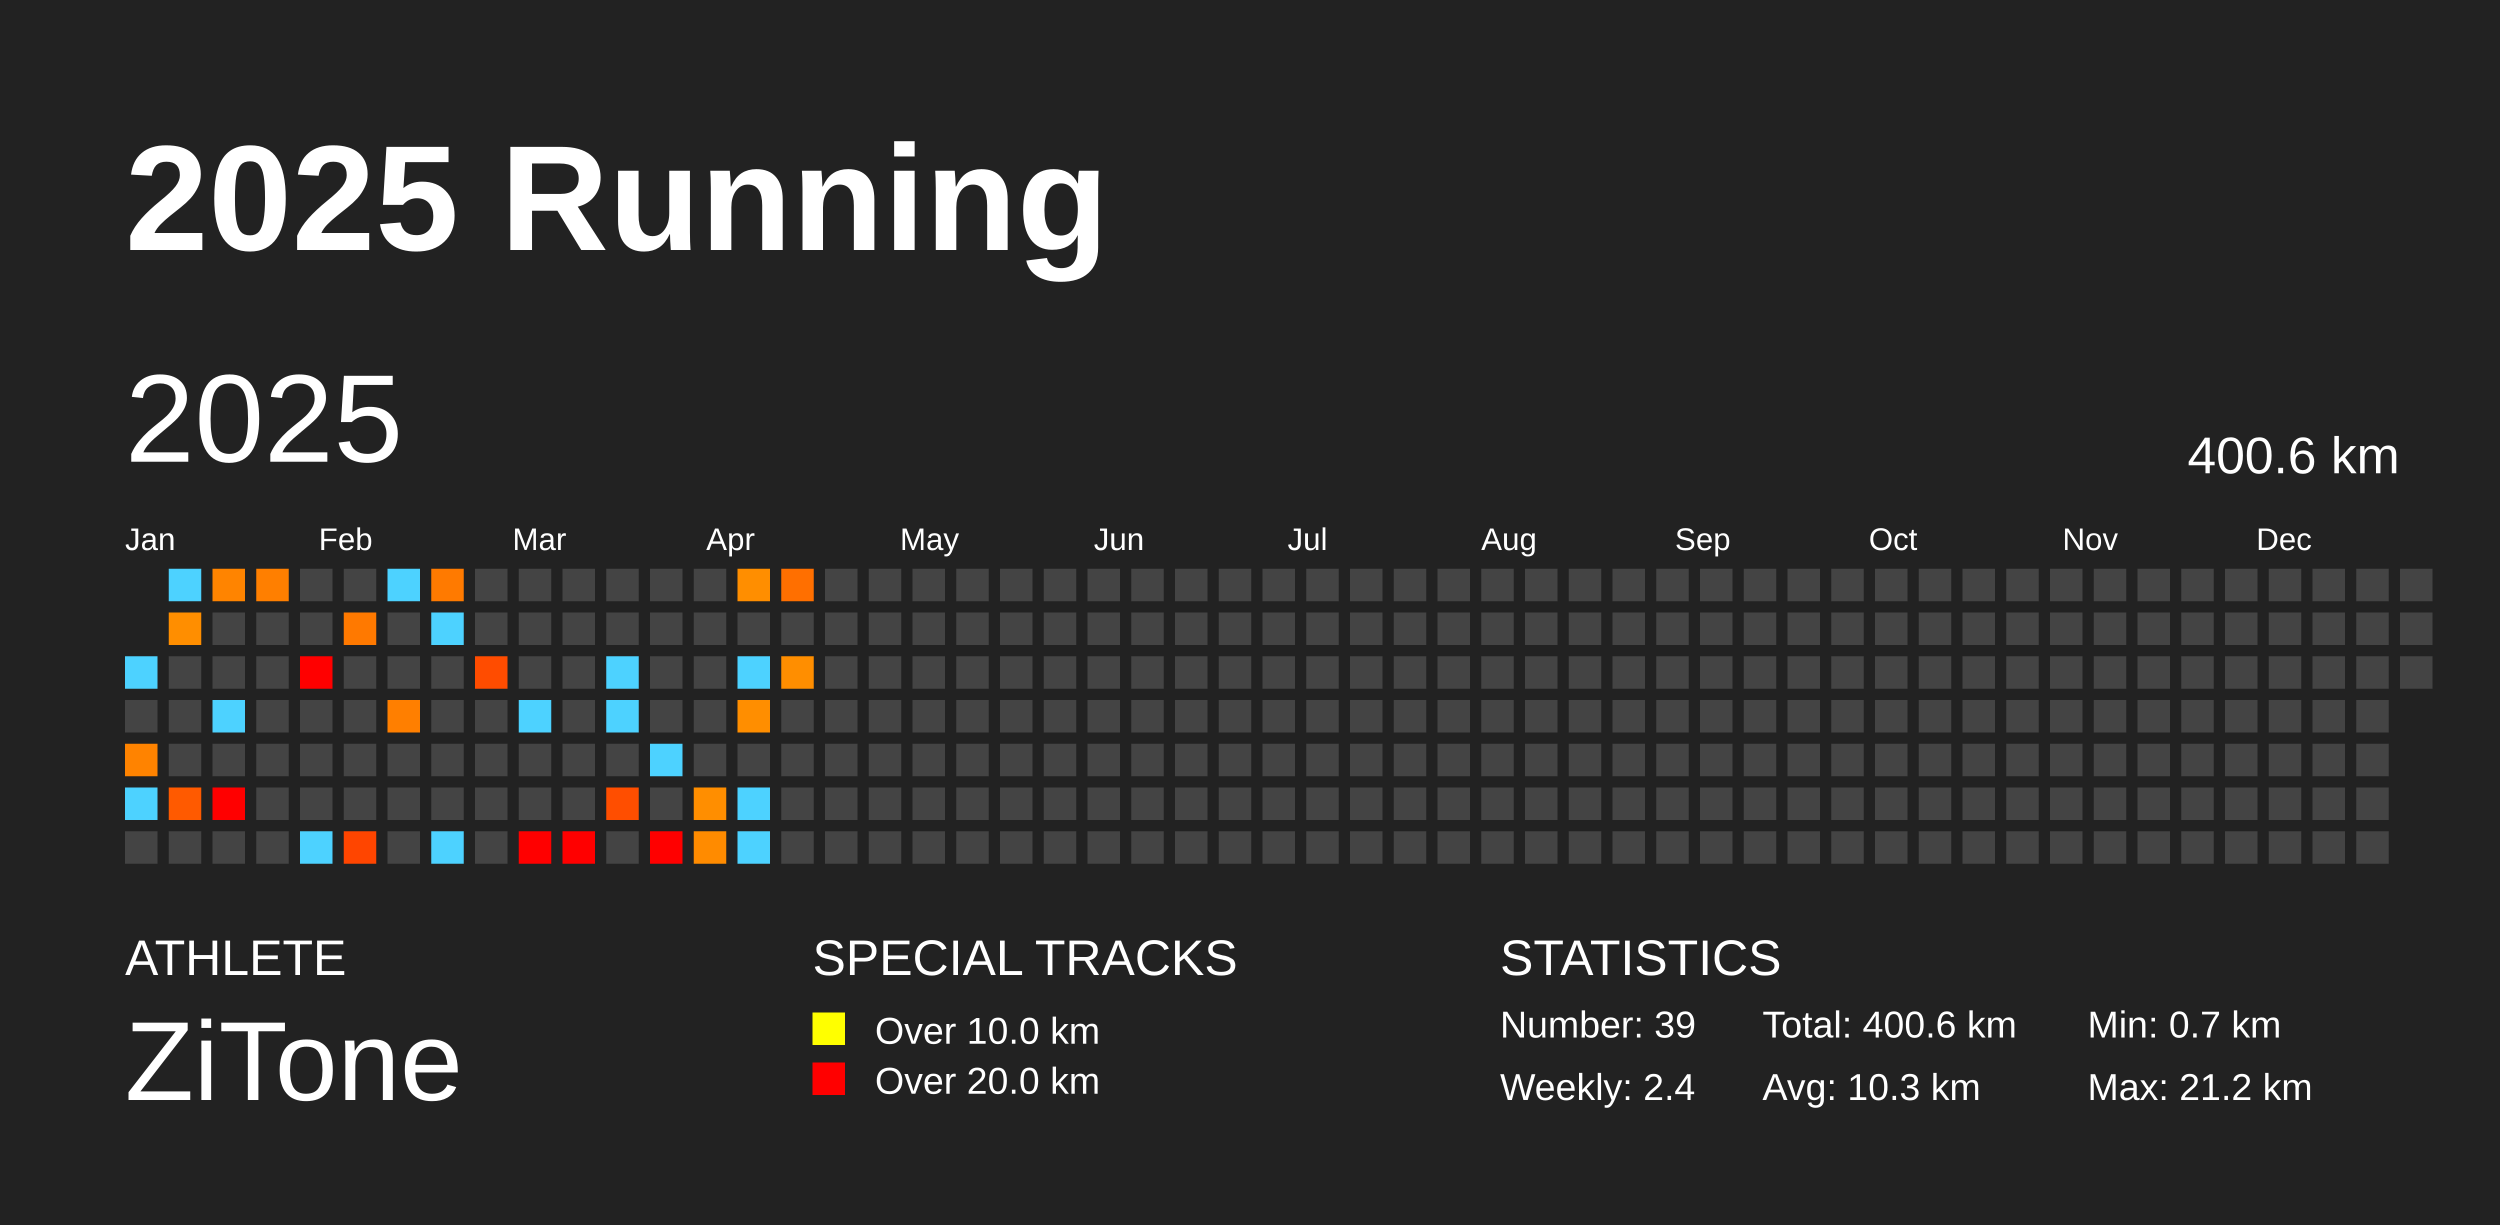
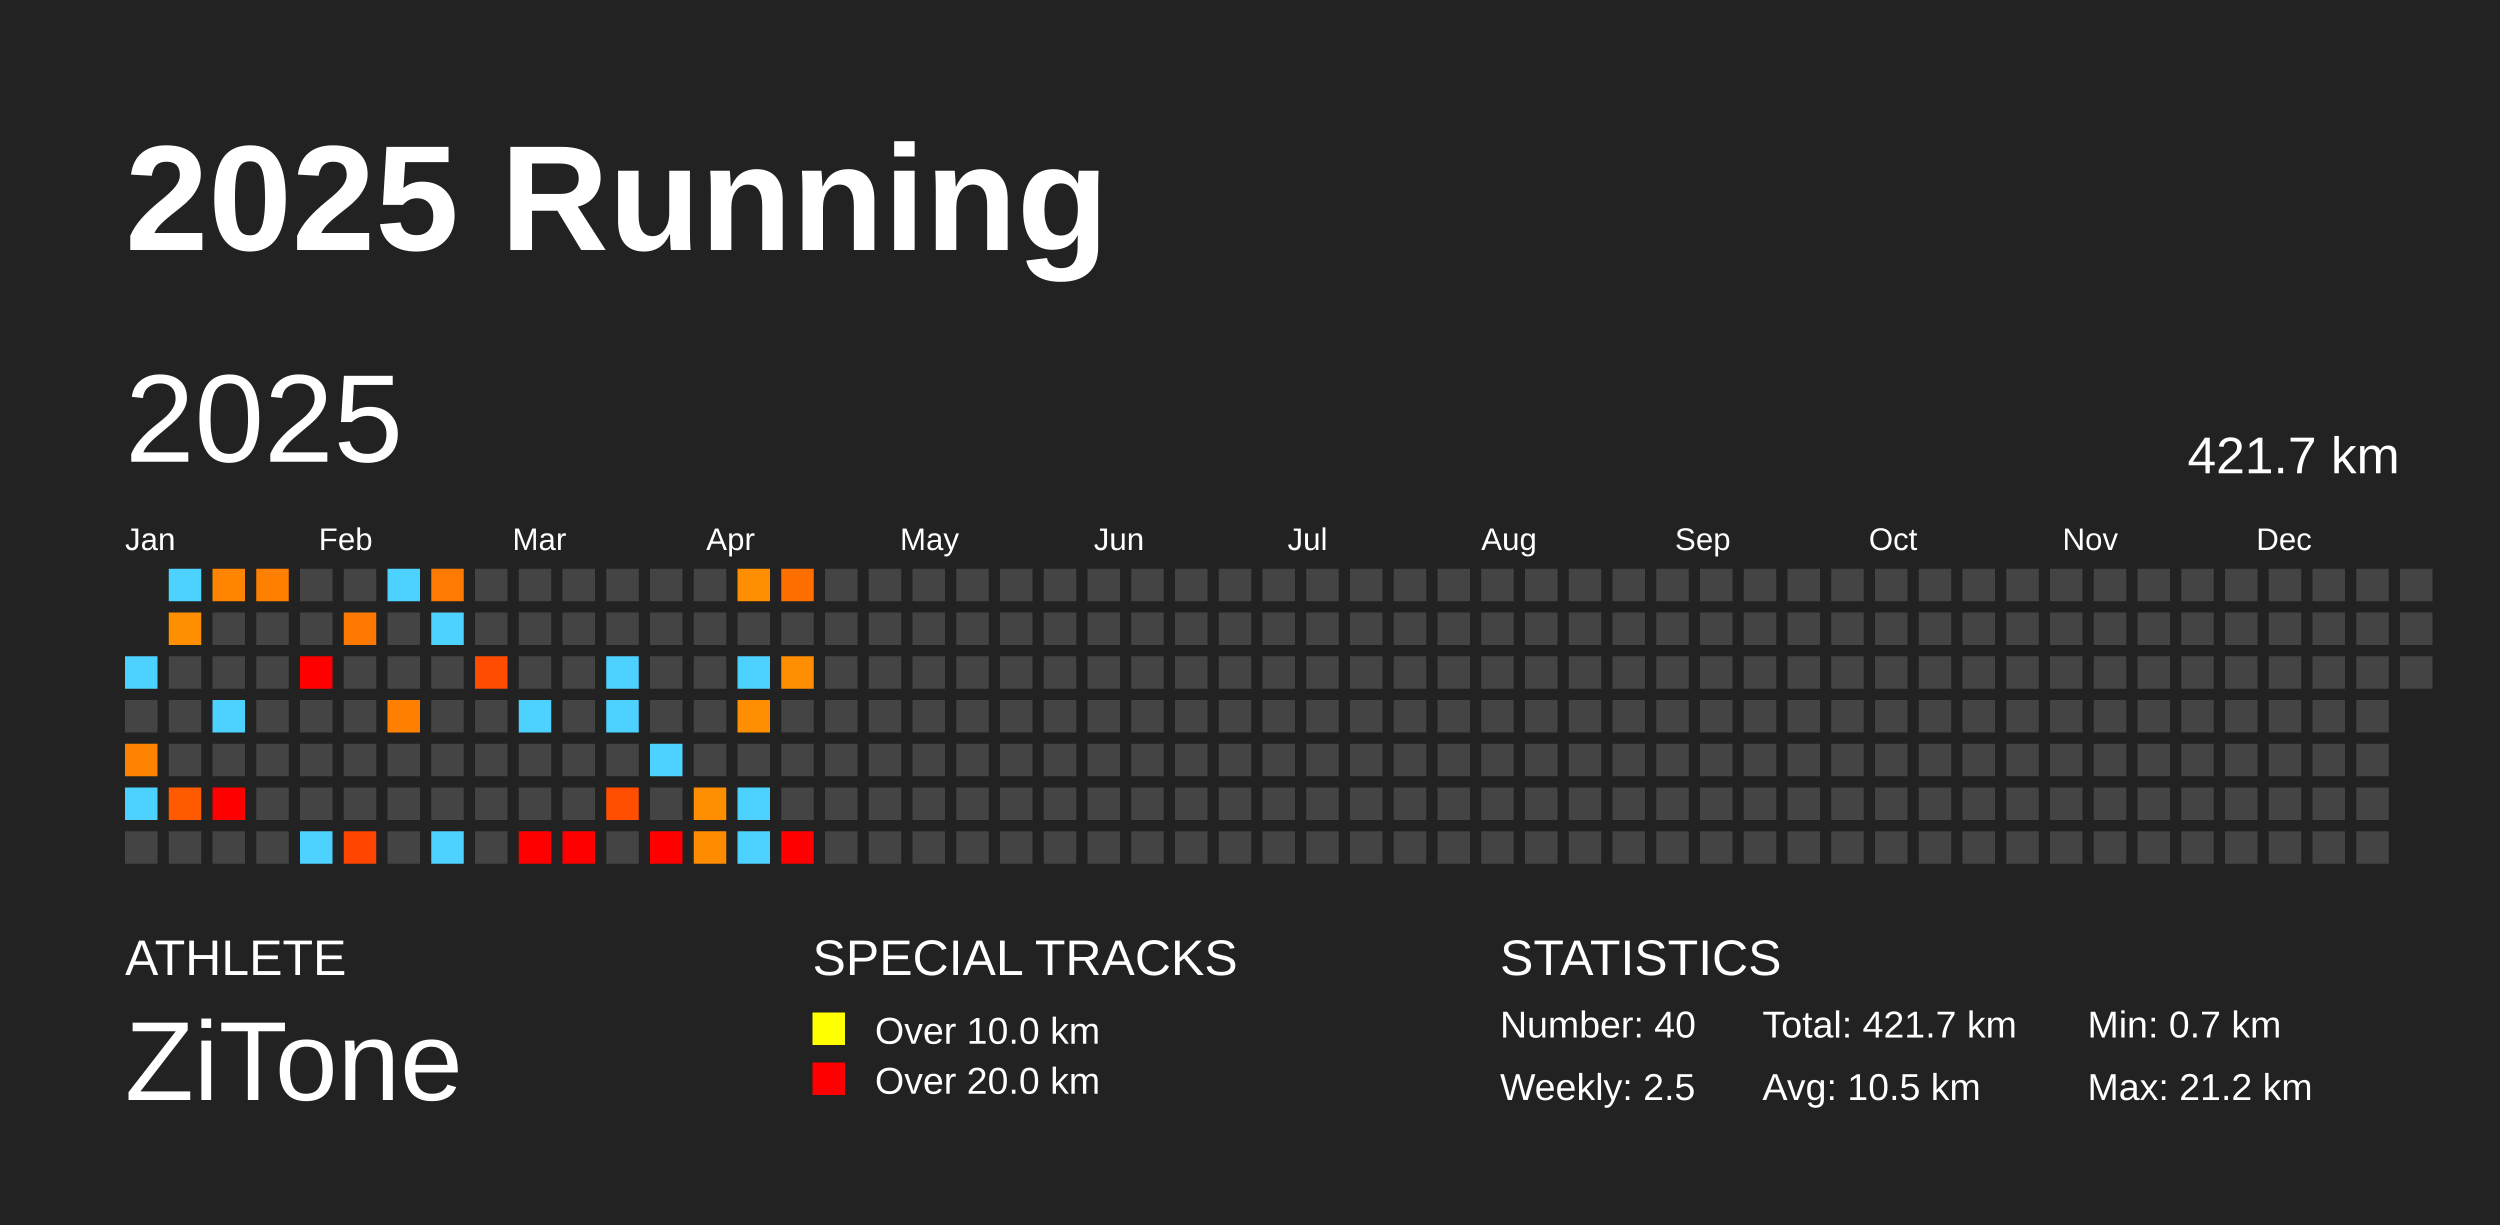
<svg xmlns="http://www.w3.org/2000/svg" baseProfile="full" height="98mm" version="1.1" viewBox="0,0,200,98" width="200mm">
  <defs />
  <rect fill="#222222" height="98" width="200" x="0" y="0" />
  <text fill="#FFFFFF" style="font-size:12px; font-family:Arial; font-weight:bold;" x="10" y="20">2025 Running</text>
  <text fill="#FFFFFF" style="font-size:4px; font-family:Arial" x="10" y="78">ATHLETE</text>
  <text fill="#FFFFFF" style="font-size:9px; font-family:Arial" x="10" y="88">ZiTone</text>
  <text fill="#FFFFFF" style="font-size:4px; font-family:Arial" x="65" y="78">SPECIAL TRACKS</text>
  <rect fill="yellow" height="2.6" width="2.6" x="65" y="81" />
  <text fill="#FFFFFF" style="font-size:3px; font-family:Arial" x="70" y="83.5">Over 10.0 km</text>
  <rect fill="red" height="2.6" width="2.6" x="65" y="85" />
  <text fill="#FFFFFF" style="font-size:3px; font-family:Arial" x="70" y="87.5">Over 20.0 km</text>
  <text fill="#FFFFFF" style="font-size:4px; font-family:Arial" x="120" y="78">STATISTICS</text>
-   <text fill="#FFFFFF" style="font-size:3px; font-family:Arial" x="120" y="83">Number: 39</text>
-   <text fill="#FFFFFF" style="font-size:3px; font-family:Arial" x="120" y="88">Weekly: 2.4</text>
-   <text fill="#FFFFFF" style="font-size:3px; font-family:Arial" x="141" y="83">Total: 400.6 km</text>
-   <text fill="#FFFFFF" style="font-size:3px; font-family:Arial" x="141" y="88">Avg: 10.3 km</text>
+   <text fill="#FFFFFF" style="font-size:3px; font-family:Arial" x="120" y="83">Number: 40</text>
+   <text fill="#FFFFFF" style="font-size:3px; font-family:Arial" x="120" y="88">Weekly: 2.5</text>
+   <text fill="#FFFFFF" style="font-size:3px; font-family:Arial" x="141" y="83">Total: 421.7 km</text>
+   <text fill="#FFFFFF" style="font-size:3px; font-family:Arial" x="141" y="88">Avg: 10.5 km</text>
  <text fill="#FFFFFF" style="font-size:3px; font-family:Arial" x="167" y="83">Min: 0.7 km</text>
  <text fill="#FFFFFF" style="font-size:3px; font-family:Arial" x="167" y="88">Max: 21.2 km</text>
  <text dominant-baseline="hanging" fill="#FFFFFF" style="font-size:10.0px; font-family:Arial;" x="10" y="30">2025</text>
-   <text dominant-baseline="hanging" fill="#FFFFFF" style="font-size:4.125px; font-family:Arial;" x="175" y="35">400.6 km</text>
+   <text dominant-baseline="hanging" fill="#FFFFFF" style="font-size:4.125px; font-family:Arial;" x="175" y="35">421.7 km</text>
  <text fill="#FFFFFF" style="font-size:2.5px; font-family:Arial" x="10.0" y="44">Jan</text>
  <text fill="#FFFFFF" style="font-size:2.5px; font-family:Arial" x="25.5" y="44">Feb</text>
  <text fill="#FFFFFF" style="font-size:2.5px; font-family:Arial" x="41.0" y="44">Mar</text>
  <text fill="#FFFFFF" style="font-size:2.5px; font-family:Arial" x="56.5" y="44">Apr</text>
  <text fill="#FFFFFF" style="font-size:2.5px; font-family:Arial" x="72.0" y="44">May</text>
  <text fill="#FFFFFF" style="font-size:2.5px; font-family:Arial" x="87.5" y="44">Jun</text>
  <text fill="#FFFFFF" style="font-size:2.5px; font-family:Arial" x="103.0" y="44">Jul</text>
  <text fill="#FFFFFF" style="font-size:2.5px; font-family:Arial" x="118.5" y="44">Aug</text>
  <text fill="#FFFFFF" style="font-size:2.5px; font-family:Arial" x="134.0" y="44">Sep</text>
  <text fill="#FFFFFF" style="font-size:2.5px; font-family:Arial" x="149.5" y="44">Oct</text>
  <text fill="#FFFFFF" style="font-size:2.5px; font-family:Arial" x="165.0" y="44">Nov</text>
  <text fill="#FFFFFF" style="font-size:2.5px; font-family:Arial" x="180.5" y="44">Dec</text>
  <rect fill="#4dd2ff" height="2.6" width="2.6" x="10.0" y="52.5" />
  <rect fill="#444444" height="2.6" width="2.6" x="10.0" y="56.0" />
  <rect fill="#ff8300" height="2.6" width="2.6" x="10.0" y="59.5" />
  <rect fill="#4dd2ff" height="2.6" width="2.6" x="10.0" y="63.0" />
  <rect fill="#444444" height="2.6" width="2.6" x="10.0" y="66.5" />
  <rect fill="#4dd2ff" height="2.6" width="2.6" x="13.5" y="45.5" />
  <rect fill="#ff8e00" height="2.6" width="2.6" x="13.5" y="49.0" />
  <rect fill="#444444" height="2.6" width="2.6" x="13.5" y="52.5" />
  <rect fill="#444444" height="2.6" width="2.6" x="13.5" y="56.0" />
  <rect fill="#444444" height="2.6" width="2.6" x="13.5" y="59.5" />
  <rect fill="#ff5a00" height="2.6" width="2.6" x="13.5" y="63.0" />
  <rect fill="#444444" height="2.6" width="2.6" x="13.5" y="66.5" />
  <rect fill="#ff8400" height="2.6" width="2.6" x="17.0" y="45.5" />
  <rect fill="#444444" height="2.6" width="2.6" x="17.0" y="49.0" />
  <rect fill="#444444" height="2.6" width="2.6" x="17.0" y="52.5" />
  <rect fill="#4dd2ff" height="2.6" width="2.6" x="17.0" y="56.0" />
  <rect fill="#444444" height="2.6" width="2.6" x="17.0" y="59.5" />
  <rect fill="red" height="2.6" width="2.6" x="17.0" y="63.0" />
  <rect fill="#444444" height="2.6" width="2.6" x="17.0" y="66.5" />
  <rect fill="#ff7f00" height="2.6" width="2.6" x="20.5" y="45.5" />
  <rect fill="#444444" height="2.6" width="2.6" x="20.5" y="49.0" />
  <rect fill="#444444" height="2.6" width="2.6" x="20.5" y="52.5" />
  <rect fill="#444444" height="2.6" width="2.6" x="20.5" y="56.0" />
  <rect fill="#444444" height="2.6" width="2.6" x="20.5" y="59.5" />
  <rect fill="#444444" height="2.6" width="2.6" x="20.5" y="63.0" />
  <rect fill="#444444" height="2.6" width="2.6" x="20.5" y="66.5" />
  <rect fill="#444444" height="2.6" width="2.6" x="24.0" y="45.5" />
  <rect fill="#444444" height="2.6" width="2.6" x="24.0" y="49.0" />
  <rect fill="red" height="2.6" width="2.6" x="24.0" y="52.5" />
  <rect fill="#444444" height="2.6" width="2.6" x="24.0" y="56.0" />
  <rect fill="#444444" height="2.6" width="2.6" x="24.0" y="59.5" />
  <rect fill="#444444" height="2.6" width="2.6" x="24.0" y="63.0" />
  <rect fill="#4dd2ff" height="2.6" width="2.6" x="24.0" y="66.5" />
  <rect fill="#444444" height="2.6" width="2.6" x="27.5" y="45.5" />
  <rect fill="#ff7900" height="2.6" width="2.6" x="27.5" y="49.0" />
  <rect fill="#444444" height="2.6" width="2.6" x="27.5" y="52.5" />
  <rect fill="#444444" height="2.6" width="2.6" x="27.5" y="56.0" />
  <rect fill="#444444" height="2.6" width="2.6" x="27.5" y="59.5" />
  <rect fill="#444444" height="2.6" width="2.6" x="27.5" y="63.0" />
  <rect fill="#ff4500" height="2.6" width="2.6" x="27.5" y="66.5" />
  <rect fill="#4dd2ff" height="2.6" width="2.6" x="31.0" y="45.5" />
  <rect fill="#444444" height="2.6" width="2.6" x="31.0" y="49.0" />
  <rect fill="#444444" height="2.6" width="2.6" x="31.0" y="52.5" />
  <rect fill="#ff7f00" height="2.6" width="2.6" x="31.0" y="56.0" />
  <rect fill="#444444" height="2.6" width="2.6" x="31.0" y="59.5" />
  <rect fill="#444444" height="2.6" width="2.6" x="31.0" y="63.0" />
  <rect fill="#444444" height="2.6" width="2.6" x="31.0" y="66.5" />
  <rect fill="#ff7a00" height="2.6" width="2.6" x="34.5" y="45.5" />
  <rect fill="#4dd2ff" height="2.6" width="2.6" x="34.5" y="49.0" />
  <rect fill="#444444" height="2.6" width="2.6" x="34.5" y="52.5" />
  <rect fill="#444444" height="2.6" width="2.6" x="34.5" y="56.0" />
  <rect fill="#444444" height="2.6" width="2.6" x="34.5" y="59.5" />
  <rect fill="#444444" height="2.6" width="2.6" x="34.5" y="63.0" />
  <rect fill="#4dd2ff" height="2.6" width="2.6" x="34.5" y="66.5" />
  <rect fill="#444444" height="2.6" width="2.6" x="38.0" y="45.5" />
  <rect fill="#444444" height="2.6" width="2.6" x="38.0" y="49.0" />
  <rect fill="#ff4c00" height="2.6" width="2.6" x="38.0" y="52.5" />
  <rect fill="#444444" height="2.6" width="2.6" x="38.0" y="56.0" />
  <rect fill="#444444" height="2.6" width="2.6" x="38.0" y="59.5" />
  <rect fill="#444444" height="2.6" width="2.6" x="38.0" y="63.0" />
  <rect fill="#444444" height="2.6" width="2.6" x="38.0" y="66.5" />
  <rect fill="#444444" height="2.6" width="2.6" x="41.5" y="45.5" />
  <rect fill="#444444" height="2.6" width="2.6" x="41.5" y="49.0" />
  <rect fill="#444444" height="2.6" width="2.6" x="41.5" y="52.5" />
  <rect fill="#4dd2ff" height="2.6" width="2.6" x="41.5" y="56.0" />
  <rect fill="#444444" height="2.6" width="2.6" x="41.5" y="59.5" />
  <rect fill="#444444" height="2.6" width="2.6" x="41.5" y="63.0" />
  <rect fill="red" height="2.6" width="2.6" x="41.5" y="66.5" />
  <rect fill="#444444" height="2.6" width="2.6" x="45.0" y="45.5" />
  <rect fill="#444444" height="2.6" width="2.6" x="45.0" y="49.0" />
  <rect fill="#444444" height="2.6" width="2.6" x="45.0" y="52.5" />
  <rect fill="#444444" height="2.6" width="2.6" x="45.0" y="56.0" />
  <rect fill="#444444" height="2.6" width="2.6" x="45.0" y="59.5" />
  <rect fill="#444444" height="2.6" width="2.6" x="45.0" y="63.0" />
  <rect fill="red" height="2.6" width="2.6" x="45.0" y="66.5" />
  <rect fill="#444444" height="2.6" width="2.6" x="48.5" y="45.5" />
  <rect fill="#444444" height="2.6" width="2.6" x="48.5" y="49.0" />
  <rect fill="#4dd2ff" height="2.6" width="2.6" x="48.5" y="52.5" />
  <rect fill="#4dd2ff" height="2.6" width="2.6" x="48.5" y="56.0" />
  <rect fill="#444444" height="2.6" width="2.6" x="48.5" y="59.5" />
  <rect fill="#ff4e00" height="2.6" width="2.6" x="48.5" y="63.0" />
  <rect fill="#444444" height="2.6" width="2.6" x="48.5" y="66.5" />
  <rect fill="#444444" height="2.6" width="2.6" x="52.0" y="45.5" />
  <rect fill="#444444" height="2.6" width="2.6" x="52.0" y="49.0" />
  <rect fill="#444444" height="2.6" width="2.6" x="52.0" y="52.5" />
  <rect fill="#444444" height="2.6" width="2.6" x="52.0" y="56.0" />
  <rect fill="#4dd2ff" height="2.6" width="2.6" x="52.0" y="59.5" />
  <rect fill="#444444" height="2.6" width="2.6" x="52.0" y="63.0" />
  <rect fill="red" height="2.6" width="2.6" x="52.0" y="66.5" />
  <rect fill="#444444" height="2.6" width="2.6" x="55.5" y="45.5" />
  <rect fill="#444444" height="2.6" width="2.6" x="55.5" y="49.0" />
  <rect fill="#444444" height="2.6" width="2.6" x="55.5" y="52.5" />
  <rect fill="#444444" height="2.6" width="2.6" x="55.5" y="56.0" />
  <rect fill="#444444" height="2.6" width="2.6" x="55.5" y="59.5" />
  <rect fill="#ff8e00" height="2.6" width="2.6" x="55.5" y="63.0" />
  <rect fill="#ff8b00" height="2.6" width="2.6" x="55.5" y="66.5" />
  <rect fill="#ff8e00" height="2.6" width="2.6" x="59.0" y="45.5" />
  <rect fill="#444444" height="2.6" width="2.6" x="59.0" y="49.0" />
  <rect fill="#4dd2ff" height="2.6" width="2.6" x="59.0" y="52.5" />
  <rect fill="#ff8e00" height="2.6" width="2.6" x="59.0" y="56.0" />
  <rect fill="#444444" height="2.6" width="2.6" x="59.0" y="59.5" />
  <rect fill="#4dd2ff" height="2.6" width="2.6" x="59.0" y="63.0" />
  <rect fill="#4dd2ff" height="2.6" width="2.6" x="59.0" y="66.5" />
  <rect fill="#ff6f00" height="2.6" width="2.6" x="62.5" y="45.5" />
  <rect fill="#444444" height="2.6" width="2.6" x="62.5" y="49.0" />
  <rect fill="#ff8e00" height="2.6" width="2.6" x="62.5" y="52.5" />
  <rect fill="#444444" height="2.6" width="2.6" x="62.5" y="56.0" />
  <rect fill="#444444" height="2.6" width="2.6" x="62.5" y="59.5" />
  <rect fill="#444444" height="2.6" width="2.6" x="62.5" y="63.0" />
-   <rect fill="#444444" height="2.6" width="2.6" x="62.5" y="66.5" />
+   <rect fill="red" height="2.6" width="2.6" x="62.5" y="66.5" />
  <rect fill="#444444" height="2.6" width="2.6" x="66.0" y="45.5" />
  <rect fill="#444444" height="2.6" width="2.6" x="66.0" y="49.0" />
  <rect fill="#444444" height="2.6" width="2.6" x="66.0" y="52.5" />
  <rect fill="#444444" height="2.6" width="2.6" x="66.0" y="56.0" />
  <rect fill="#444444" height="2.6" width="2.6" x="66.0" y="59.5" />
  <rect fill="#444444" height="2.6" width="2.6" x="66.0" y="63.0" />
  <rect fill="#444444" height="2.6" width="2.6" x="66.0" y="66.5" />
  <rect fill="#444444" height="2.6" width="2.6" x="69.5" y="45.5" />
  <rect fill="#444444" height="2.6" width="2.6" x="69.5" y="49.0" />
  <rect fill="#444444" height="2.6" width="2.6" x="69.5" y="52.5" />
  <rect fill="#444444" height="2.6" width="2.6" x="69.5" y="56.0" />
  <rect fill="#444444" height="2.6" width="2.6" x="69.5" y="59.5" />
  <rect fill="#444444" height="2.6" width="2.6" x="69.5" y="63.0" />
  <rect fill="#444444" height="2.6" width="2.6" x="69.5" y="66.5" />
  <rect fill="#444444" height="2.6" width="2.6" x="73.0" y="45.5" />
  <rect fill="#444444" height="2.6" width="2.6" x="73.0" y="49.0" />
  <rect fill="#444444" height="2.6" width="2.6" x="73.0" y="52.5" />
  <rect fill="#444444" height="2.6" width="2.6" x="73.0" y="56.0" />
  <rect fill="#444444" height="2.6" width="2.6" x="73.0" y="59.5" />
  <rect fill="#444444" height="2.6" width="2.6" x="73.0" y="63.0" />
  <rect fill="#444444" height="2.6" width="2.6" x="73.0" y="66.5" />
  <rect fill="#444444" height="2.6" width="2.6" x="76.5" y="45.5" />
  <rect fill="#444444" height="2.6" width="2.6" x="76.5" y="49.0" />
  <rect fill="#444444" height="2.6" width="2.6" x="76.5" y="52.5" />
  <rect fill="#444444" height="2.6" width="2.6" x="76.5" y="56.0" />
  <rect fill="#444444" height="2.6" width="2.6" x="76.5" y="59.5" />
  <rect fill="#444444" height="2.6" width="2.6" x="76.5" y="63.0" />
  <rect fill="#444444" height="2.6" width="2.6" x="76.5" y="66.5" />
  <rect fill="#444444" height="2.6" width="2.6" x="80.0" y="45.5" />
  <rect fill="#444444" height="2.6" width="2.6" x="80.0" y="49.0" />
  <rect fill="#444444" height="2.6" width="2.6" x="80.0" y="52.5" />
  <rect fill="#444444" height="2.6" width="2.6" x="80.0" y="56.0" />
  <rect fill="#444444" height="2.6" width="2.6" x="80.0" y="59.5" />
  <rect fill="#444444" height="2.6" width="2.6" x="80.0" y="63.0" />
  <rect fill="#444444" height="2.6" width="2.6" x="80.0" y="66.5" />
  <rect fill="#444444" height="2.6" width="2.6" x="83.5" y="45.5" />
  <rect fill="#444444" height="2.6" width="2.6" x="83.5" y="49.0" />
  <rect fill="#444444" height="2.6" width="2.6" x="83.5" y="52.5" />
  <rect fill="#444444" height="2.6" width="2.6" x="83.5" y="56.0" />
  <rect fill="#444444" height="2.6" width="2.6" x="83.5" y="59.5" />
  <rect fill="#444444" height="2.6" width="2.6" x="83.5" y="63.0" />
  <rect fill="#444444" height="2.6" width="2.6" x="83.5" y="66.5" />
  <rect fill="#444444" height="2.6" width="2.6" x="87.0" y="45.5" />
  <rect fill="#444444" height="2.6" width="2.6" x="87.0" y="49.0" />
  <rect fill="#444444" height="2.6" width="2.6" x="87.0" y="52.5" />
  <rect fill="#444444" height="2.6" width="2.6" x="87.0" y="56.0" />
  <rect fill="#444444" height="2.6" width="2.6" x="87.0" y="59.5" />
  <rect fill="#444444" height="2.6" width="2.6" x="87.0" y="63.0" />
  <rect fill="#444444" height="2.6" width="2.6" x="87.0" y="66.5" />
  <rect fill="#444444" height="2.6" width="2.6" x="90.5" y="45.5" />
  <rect fill="#444444" height="2.6" width="2.6" x="90.5" y="49.0" />
  <rect fill="#444444" height="2.6" width="2.6" x="90.5" y="52.5" />
  <rect fill="#444444" height="2.6" width="2.6" x="90.5" y="56.0" />
  <rect fill="#444444" height="2.6" width="2.6" x="90.5" y="59.5" />
  <rect fill="#444444" height="2.6" width="2.6" x="90.5" y="63.0" />
  <rect fill="#444444" height="2.6" width="2.6" x="90.5" y="66.5" />
  <rect fill="#444444" height="2.6" width="2.6" x="94.0" y="45.5" />
  <rect fill="#444444" height="2.6" width="2.6" x="94.0" y="49.0" />
  <rect fill="#444444" height="2.6" width="2.6" x="94.0" y="52.5" />
  <rect fill="#444444" height="2.6" width="2.6" x="94.0" y="56.0" />
  <rect fill="#444444" height="2.6" width="2.6" x="94.0" y="59.5" />
  <rect fill="#444444" height="2.6" width="2.6" x="94.0" y="63.0" />
  <rect fill="#444444" height="2.6" width="2.6" x="94.0" y="66.5" />
  <rect fill="#444444" height="2.6" width="2.6" x="97.5" y="45.5" />
  <rect fill="#444444" height="2.6" width="2.6" x="97.5" y="49.0" />
  <rect fill="#444444" height="2.6" width="2.6" x="97.5" y="52.5" />
  <rect fill="#444444" height="2.6" width="2.6" x="97.5" y="56.0" />
  <rect fill="#444444" height="2.6" width="2.6" x="97.5" y="59.5" />
  <rect fill="#444444" height="2.6" width="2.6" x="97.5" y="63.0" />
  <rect fill="#444444" height="2.6" width="2.6" x="97.5" y="66.5" />
  <rect fill="#444444" height="2.6" width="2.6" x="101.0" y="45.5" />
  <rect fill="#444444" height="2.6" width="2.6" x="101.0" y="49.0" />
  <rect fill="#444444" height="2.6" width="2.6" x="101.0" y="52.5" />
  <rect fill="#444444" height="2.6" width="2.6" x="101.0" y="56.0" />
  <rect fill="#444444" height="2.6" width="2.6" x="101.0" y="59.5" />
  <rect fill="#444444" height="2.6" width="2.6" x="101.0" y="63.0" />
  <rect fill="#444444" height="2.6" width="2.6" x="101.0" y="66.5" />
  <rect fill="#444444" height="2.6" width="2.6" x="104.5" y="45.5" />
  <rect fill="#444444" height="2.6" width="2.6" x="104.5" y="49.0" />
  <rect fill="#444444" height="2.6" width="2.6" x="104.5" y="52.5" />
  <rect fill="#444444" height="2.6" width="2.6" x="104.5" y="56.0" />
  <rect fill="#444444" height="2.6" width="2.6" x="104.5" y="59.5" />
  <rect fill="#444444" height="2.6" width="2.6" x="104.5" y="63.0" />
  <rect fill="#444444" height="2.6" width="2.6" x="104.5" y="66.5" />
  <rect fill="#444444" height="2.6" width="2.6" x="108.0" y="45.5" />
  <rect fill="#444444" height="2.6" width="2.6" x="108.0" y="49.0" />
  <rect fill="#444444" height="2.6" width="2.6" x="108.0" y="52.5" />
  <rect fill="#444444" height="2.6" width="2.6" x="108.0" y="56.0" />
  <rect fill="#444444" height="2.6" width="2.6" x="108.0" y="59.5" />
  <rect fill="#444444" height="2.6" width="2.6" x="108.0" y="63.0" />
  <rect fill="#444444" height="2.6" width="2.6" x="108.0" y="66.5" />
  <rect fill="#444444" height="2.6" width="2.6" x="111.5" y="45.5" />
  <rect fill="#444444" height="2.6" width="2.6" x="111.5" y="49.0" />
  <rect fill="#444444" height="2.6" width="2.6" x="111.5" y="52.5" />
  <rect fill="#444444" height="2.6" width="2.6" x="111.5" y="56.0" />
  <rect fill="#444444" height="2.6" width="2.6" x="111.5" y="59.5" />
  <rect fill="#444444" height="2.6" width="2.6" x="111.5" y="63.0" />
  <rect fill="#444444" height="2.6" width="2.6" x="111.5" y="66.5" />
  <rect fill="#444444" height="2.6" width="2.6" x="115.0" y="45.5" />
  <rect fill="#444444" height="2.6" width="2.6" x="115.0" y="49.0" />
  <rect fill="#444444" height="2.6" width="2.6" x="115.0" y="52.5" />
  <rect fill="#444444" height="2.6" width="2.6" x="115.0" y="56.0" />
  <rect fill="#444444" height="2.6" width="2.6" x="115.0" y="59.5" />
  <rect fill="#444444" height="2.6" width="2.6" x="115.0" y="63.0" />
  <rect fill="#444444" height="2.6" width="2.6" x="115.0" y="66.5" />
  <rect fill="#444444" height="2.6" width="2.6" x="118.5" y="45.5" />
  <rect fill="#444444" height="2.6" width="2.6" x="118.5" y="49.0" />
  <rect fill="#444444" height="2.6" width="2.6" x="118.5" y="52.5" />
  <rect fill="#444444" height="2.6" width="2.6" x="118.5" y="56.0" />
  <rect fill="#444444" height="2.6" width="2.6" x="118.5" y="59.5" />
  <rect fill="#444444" height="2.6" width="2.6" x="118.5" y="63.0" />
  <rect fill="#444444" height="2.6" width="2.6" x="118.5" y="66.5" />
  <rect fill="#444444" height="2.6" width="2.6" x="122.0" y="45.5" />
  <rect fill="#444444" height="2.6" width="2.6" x="122.0" y="49.0" />
  <rect fill="#444444" height="2.6" width="2.6" x="122.0" y="52.5" />
  <rect fill="#444444" height="2.6" width="2.6" x="122.0" y="56.0" />
  <rect fill="#444444" height="2.6" width="2.6" x="122.0" y="59.5" />
  <rect fill="#444444" height="2.6" width="2.6" x="122.0" y="63.0" />
  <rect fill="#444444" height="2.6" width="2.6" x="122.0" y="66.5" />
  <rect fill="#444444" height="2.6" width="2.6" x="125.5" y="45.5" />
  <rect fill="#444444" height="2.6" width="2.6" x="125.5" y="49.0" />
  <rect fill="#444444" height="2.6" width="2.6" x="125.5" y="52.5" />
  <rect fill="#444444" height="2.6" width="2.6" x="125.5" y="56.0" />
  <rect fill="#444444" height="2.6" width="2.6" x="125.5" y="59.5" />
  <rect fill="#444444" height="2.6" width="2.6" x="125.5" y="63.0" />
  <rect fill="#444444" height="2.6" width="2.6" x="125.5" y="66.5" />
  <rect fill="#444444" height="2.6" width="2.6" x="129.0" y="45.5" />
  <rect fill="#444444" height="2.6" width="2.6" x="129.0" y="49.0" />
  <rect fill="#444444" height="2.6" width="2.6" x="129.0" y="52.5" />
  <rect fill="#444444" height="2.6" width="2.6" x="129.0" y="56.0" />
  <rect fill="#444444" height="2.6" width="2.6" x="129.0" y="59.5" />
  <rect fill="#444444" height="2.6" width="2.6" x="129.0" y="63.0" />
  <rect fill="#444444" height="2.6" width="2.6" x="129.0" y="66.5" />
  <rect fill="#444444" height="2.6" width="2.6" x="132.5" y="45.5" />
  <rect fill="#444444" height="2.6" width="2.6" x="132.5" y="49.0" />
  <rect fill="#444444" height="2.6" width="2.6" x="132.5" y="52.5" />
  <rect fill="#444444" height="2.6" width="2.6" x="132.5" y="56.0" />
  <rect fill="#444444" height="2.6" width="2.6" x="132.5" y="59.5" />
  <rect fill="#444444" height="2.6" width="2.6" x="132.5" y="63.0" />
  <rect fill="#444444" height="2.6" width="2.6" x="132.5" y="66.5" />
  <rect fill="#444444" height="2.6" width="2.6" x="136.0" y="45.5" />
  <rect fill="#444444" height="2.6" width="2.6" x="136.0" y="49.0" />
  <rect fill="#444444" height="2.6" width="2.6" x="136.0" y="52.5" />
  <rect fill="#444444" height="2.6" width="2.6" x="136.0" y="56.0" />
  <rect fill="#444444" height="2.6" width="2.6" x="136.0" y="59.5" />
  <rect fill="#444444" height="2.6" width="2.6" x="136.0" y="63.0" />
  <rect fill="#444444" height="2.6" width="2.6" x="136.0" y="66.5" />
  <rect fill="#444444" height="2.6" width="2.6" x="139.5" y="45.5" />
  <rect fill="#444444" height="2.6" width="2.6" x="139.5" y="49.0" />
  <rect fill="#444444" height="2.6" width="2.6" x="139.5" y="52.5" />
  <rect fill="#444444" height="2.6" width="2.6" x="139.5" y="56.0" />
  <rect fill="#444444" height="2.6" width="2.6" x="139.5" y="59.5" />
  <rect fill="#444444" height="2.6" width="2.6" x="139.5" y="63.0" />
  <rect fill="#444444" height="2.6" width="2.6" x="139.5" y="66.5" />
  <rect fill="#444444" height="2.6" width="2.6" x="143.0" y="45.5" />
  <rect fill="#444444" height="2.6" width="2.6" x="143.0" y="49.0" />
  <rect fill="#444444" height="2.6" width="2.6" x="143.0" y="52.5" />
  <rect fill="#444444" height="2.6" width="2.6" x="143.0" y="56.0" />
  <rect fill="#444444" height="2.6" width="2.6" x="143.0" y="59.5" />
  <rect fill="#444444" height="2.6" width="2.6" x="143.0" y="63.0" />
  <rect fill="#444444" height="2.6" width="2.6" x="143.0" y="66.5" />
  <rect fill="#444444" height="2.6" width="2.6" x="146.5" y="45.5" />
  <rect fill="#444444" height="2.6" width="2.6" x="146.5" y="49.0" />
  <rect fill="#444444" height="2.6" width="2.6" x="146.5" y="52.5" />
  <rect fill="#444444" height="2.6" width="2.6" x="146.5" y="56.0" />
  <rect fill="#444444" height="2.6" width="2.6" x="146.5" y="59.5" />
  <rect fill="#444444" height="2.6" width="2.6" x="146.5" y="63.0" />
  <rect fill="#444444" height="2.6" width="2.6" x="146.5" y="66.5" />
  <rect fill="#444444" height="2.6" width="2.6" x="150.0" y="45.5" />
  <rect fill="#444444" height="2.6" width="2.6" x="150.0" y="49.0" />
  <rect fill="#444444" height="2.6" width="2.6" x="150.0" y="52.5" />
  <rect fill="#444444" height="2.6" width="2.6" x="150.0" y="56.0" />
  <rect fill="#444444" height="2.6" width="2.6" x="150.0" y="59.5" />
  <rect fill="#444444" height="2.6" width="2.6" x="150.0" y="63.0" />
  <rect fill="#444444" height="2.6" width="2.6" x="150.0" y="66.5" />
  <rect fill="#444444" height="2.6" width="2.6" x="153.5" y="45.5" />
  <rect fill="#444444" height="2.6" width="2.6" x="153.5" y="49.0" />
  <rect fill="#444444" height="2.6" width="2.6" x="153.5" y="52.5" />
  <rect fill="#444444" height="2.6" width="2.6" x="153.5" y="56.0" />
  <rect fill="#444444" height="2.6" width="2.6" x="153.5" y="59.5" />
  <rect fill="#444444" height="2.6" width="2.6" x="153.5" y="63.0" />
  <rect fill="#444444" height="2.6" width="2.6" x="153.5" y="66.5" />
  <rect fill="#444444" height="2.6" width="2.6" x="157.0" y="45.5" />
  <rect fill="#444444" height="2.6" width="2.6" x="157.0" y="49.0" />
  <rect fill="#444444" height="2.6" width="2.6" x="157.0" y="52.5" />
  <rect fill="#444444" height="2.6" width="2.6" x="157.0" y="56.0" />
  <rect fill="#444444" height="2.6" width="2.6" x="157.0" y="59.5" />
  <rect fill="#444444" height="2.6" width="2.6" x="157.0" y="63.0" />
  <rect fill="#444444" height="2.6" width="2.6" x="157.0" y="66.5" />
  <rect fill="#444444" height="2.6" width="2.6" x="160.5" y="45.5" />
  <rect fill="#444444" height="2.6" width="2.6" x="160.5" y="49.0" />
  <rect fill="#444444" height="2.6" width="2.6" x="160.5" y="52.5" />
  <rect fill="#444444" height="2.6" width="2.6" x="160.5" y="56.0" />
  <rect fill="#444444" height="2.6" width="2.6" x="160.5" y="59.5" />
  <rect fill="#444444" height="2.6" width="2.6" x="160.5" y="63.0" />
  <rect fill="#444444" height="2.6" width="2.6" x="160.5" y="66.5" />
  <rect fill="#444444" height="2.6" width="2.6" x="164.0" y="45.5" />
  <rect fill="#444444" height="2.6" width="2.6" x="164.0" y="49.0" />
  <rect fill="#444444" height="2.6" width="2.6" x="164.0" y="52.5" />
  <rect fill="#444444" height="2.6" width="2.6" x="164.0" y="56.0" />
  <rect fill="#444444" height="2.6" width="2.6" x="164.0" y="59.5" />
  <rect fill="#444444" height="2.6" width="2.6" x="164.0" y="63.0" />
  <rect fill="#444444" height="2.6" width="2.6" x="164.0" y="66.5" />
  <rect fill="#444444" height="2.6" width="2.6" x="167.5" y="45.5" />
  <rect fill="#444444" height="2.6" width="2.6" x="167.5" y="49.0" />
  <rect fill="#444444" height="2.6" width="2.6" x="167.5" y="52.5" />
  <rect fill="#444444" height="2.6" width="2.6" x="167.5" y="56.0" />
  <rect fill="#444444" height="2.6" width="2.6" x="167.5" y="59.5" />
  <rect fill="#444444" height="2.6" width="2.6" x="167.5" y="63.0" />
  <rect fill="#444444" height="2.6" width="2.6" x="167.5" y="66.5" />
  <rect fill="#444444" height="2.6" width="2.6" x="171.0" y="45.5" />
  <rect fill="#444444" height="2.6" width="2.6" x="171.0" y="49.0" />
  <rect fill="#444444" height="2.6" width="2.6" x="171.0" y="52.5" />
  <rect fill="#444444" height="2.6" width="2.6" x="171.0" y="56.0" />
  <rect fill="#444444" height="2.6" width="2.6" x="171.0" y="59.5" />
  <rect fill="#444444" height="2.6" width="2.6" x="171.0" y="63.0" />
  <rect fill="#444444" height="2.6" width="2.6" x="171.0" y="66.5" />
  <rect fill="#444444" height="2.6" width="2.6" x="174.5" y="45.5" />
  <rect fill="#444444" height="2.6" width="2.6" x="174.5" y="49.0" />
  <rect fill="#444444" height="2.6" width="2.6" x="174.5" y="52.5" />
  <rect fill="#444444" height="2.6" width="2.6" x="174.5" y="56.0" />
  <rect fill="#444444" height="2.6" width="2.6" x="174.5" y="59.5" />
  <rect fill="#444444" height="2.6" width="2.6" x="174.5" y="63.0" />
  <rect fill="#444444" height="2.6" width="2.6" x="174.5" y="66.5" />
  <rect fill="#444444" height="2.6" width="2.6" x="178.0" y="45.5" />
  <rect fill="#444444" height="2.6" width="2.6" x="178.0" y="49.0" />
  <rect fill="#444444" height="2.6" width="2.6" x="178.0" y="52.5" />
  <rect fill="#444444" height="2.6" width="2.6" x="178.0" y="56.0" />
  <rect fill="#444444" height="2.6" width="2.6" x="178.0" y="59.5" />
  <rect fill="#444444" height="2.6" width="2.6" x="178.0" y="63.0" />
  <rect fill="#444444" height="2.6" width="2.6" x="178.0" y="66.5" />
  <rect fill="#444444" height="2.6" width="2.6" x="181.5" y="45.5" />
  <rect fill="#444444" height="2.6" width="2.6" x="181.5" y="49.0" />
  <rect fill="#444444" height="2.6" width="2.6" x="181.5" y="52.5" />
  <rect fill="#444444" height="2.6" width="2.6" x="181.5" y="56.0" />
  <rect fill="#444444" height="2.6" width="2.6" x="181.5" y="59.5" />
  <rect fill="#444444" height="2.6" width="2.6" x="181.5" y="63.0" />
  <rect fill="#444444" height="2.6" width="2.6" x="181.5" y="66.5" />
  <rect fill="#444444" height="2.6" width="2.6" x="185.0" y="45.5" />
  <rect fill="#444444" height="2.6" width="2.6" x="185.0" y="49.0" />
  <rect fill="#444444" height="2.6" width="2.6" x="185.0" y="52.5" />
  <rect fill="#444444" height="2.6" width="2.6" x="185.0" y="56.0" />
  <rect fill="#444444" height="2.6" width="2.6" x="185.0" y="59.5" />
  <rect fill="#444444" height="2.6" width="2.6" x="185.0" y="63.0" />
  <rect fill="#444444" height="2.6" width="2.6" x="185.0" y="66.5" />
  <rect fill="#444444" height="2.6" width="2.6" x="188.5" y="45.5" />
  <rect fill="#444444" height="2.6" width="2.6" x="188.5" y="49.0" />
  <rect fill="#444444" height="2.6" width="2.6" x="188.5" y="52.5" />
  <rect fill="#444444" height="2.6" width="2.6" x="188.5" y="56.0" />
  <rect fill="#444444" height="2.6" width="2.6" x="188.5" y="59.5" />
  <rect fill="#444444" height="2.6" width="2.6" x="188.5" y="63.0" />
  <rect fill="#444444" height="2.6" width="2.6" x="188.5" y="66.5" />
  <rect fill="#444444" height="2.6" width="2.6" x="192.0" y="45.5" />
  <rect fill="#444444" height="2.6" width="2.6" x="192.0" y="49.0" />
  <rect fill="#444444" height="2.6" width="2.6" x="192.0" y="52.5" />
</svg>
